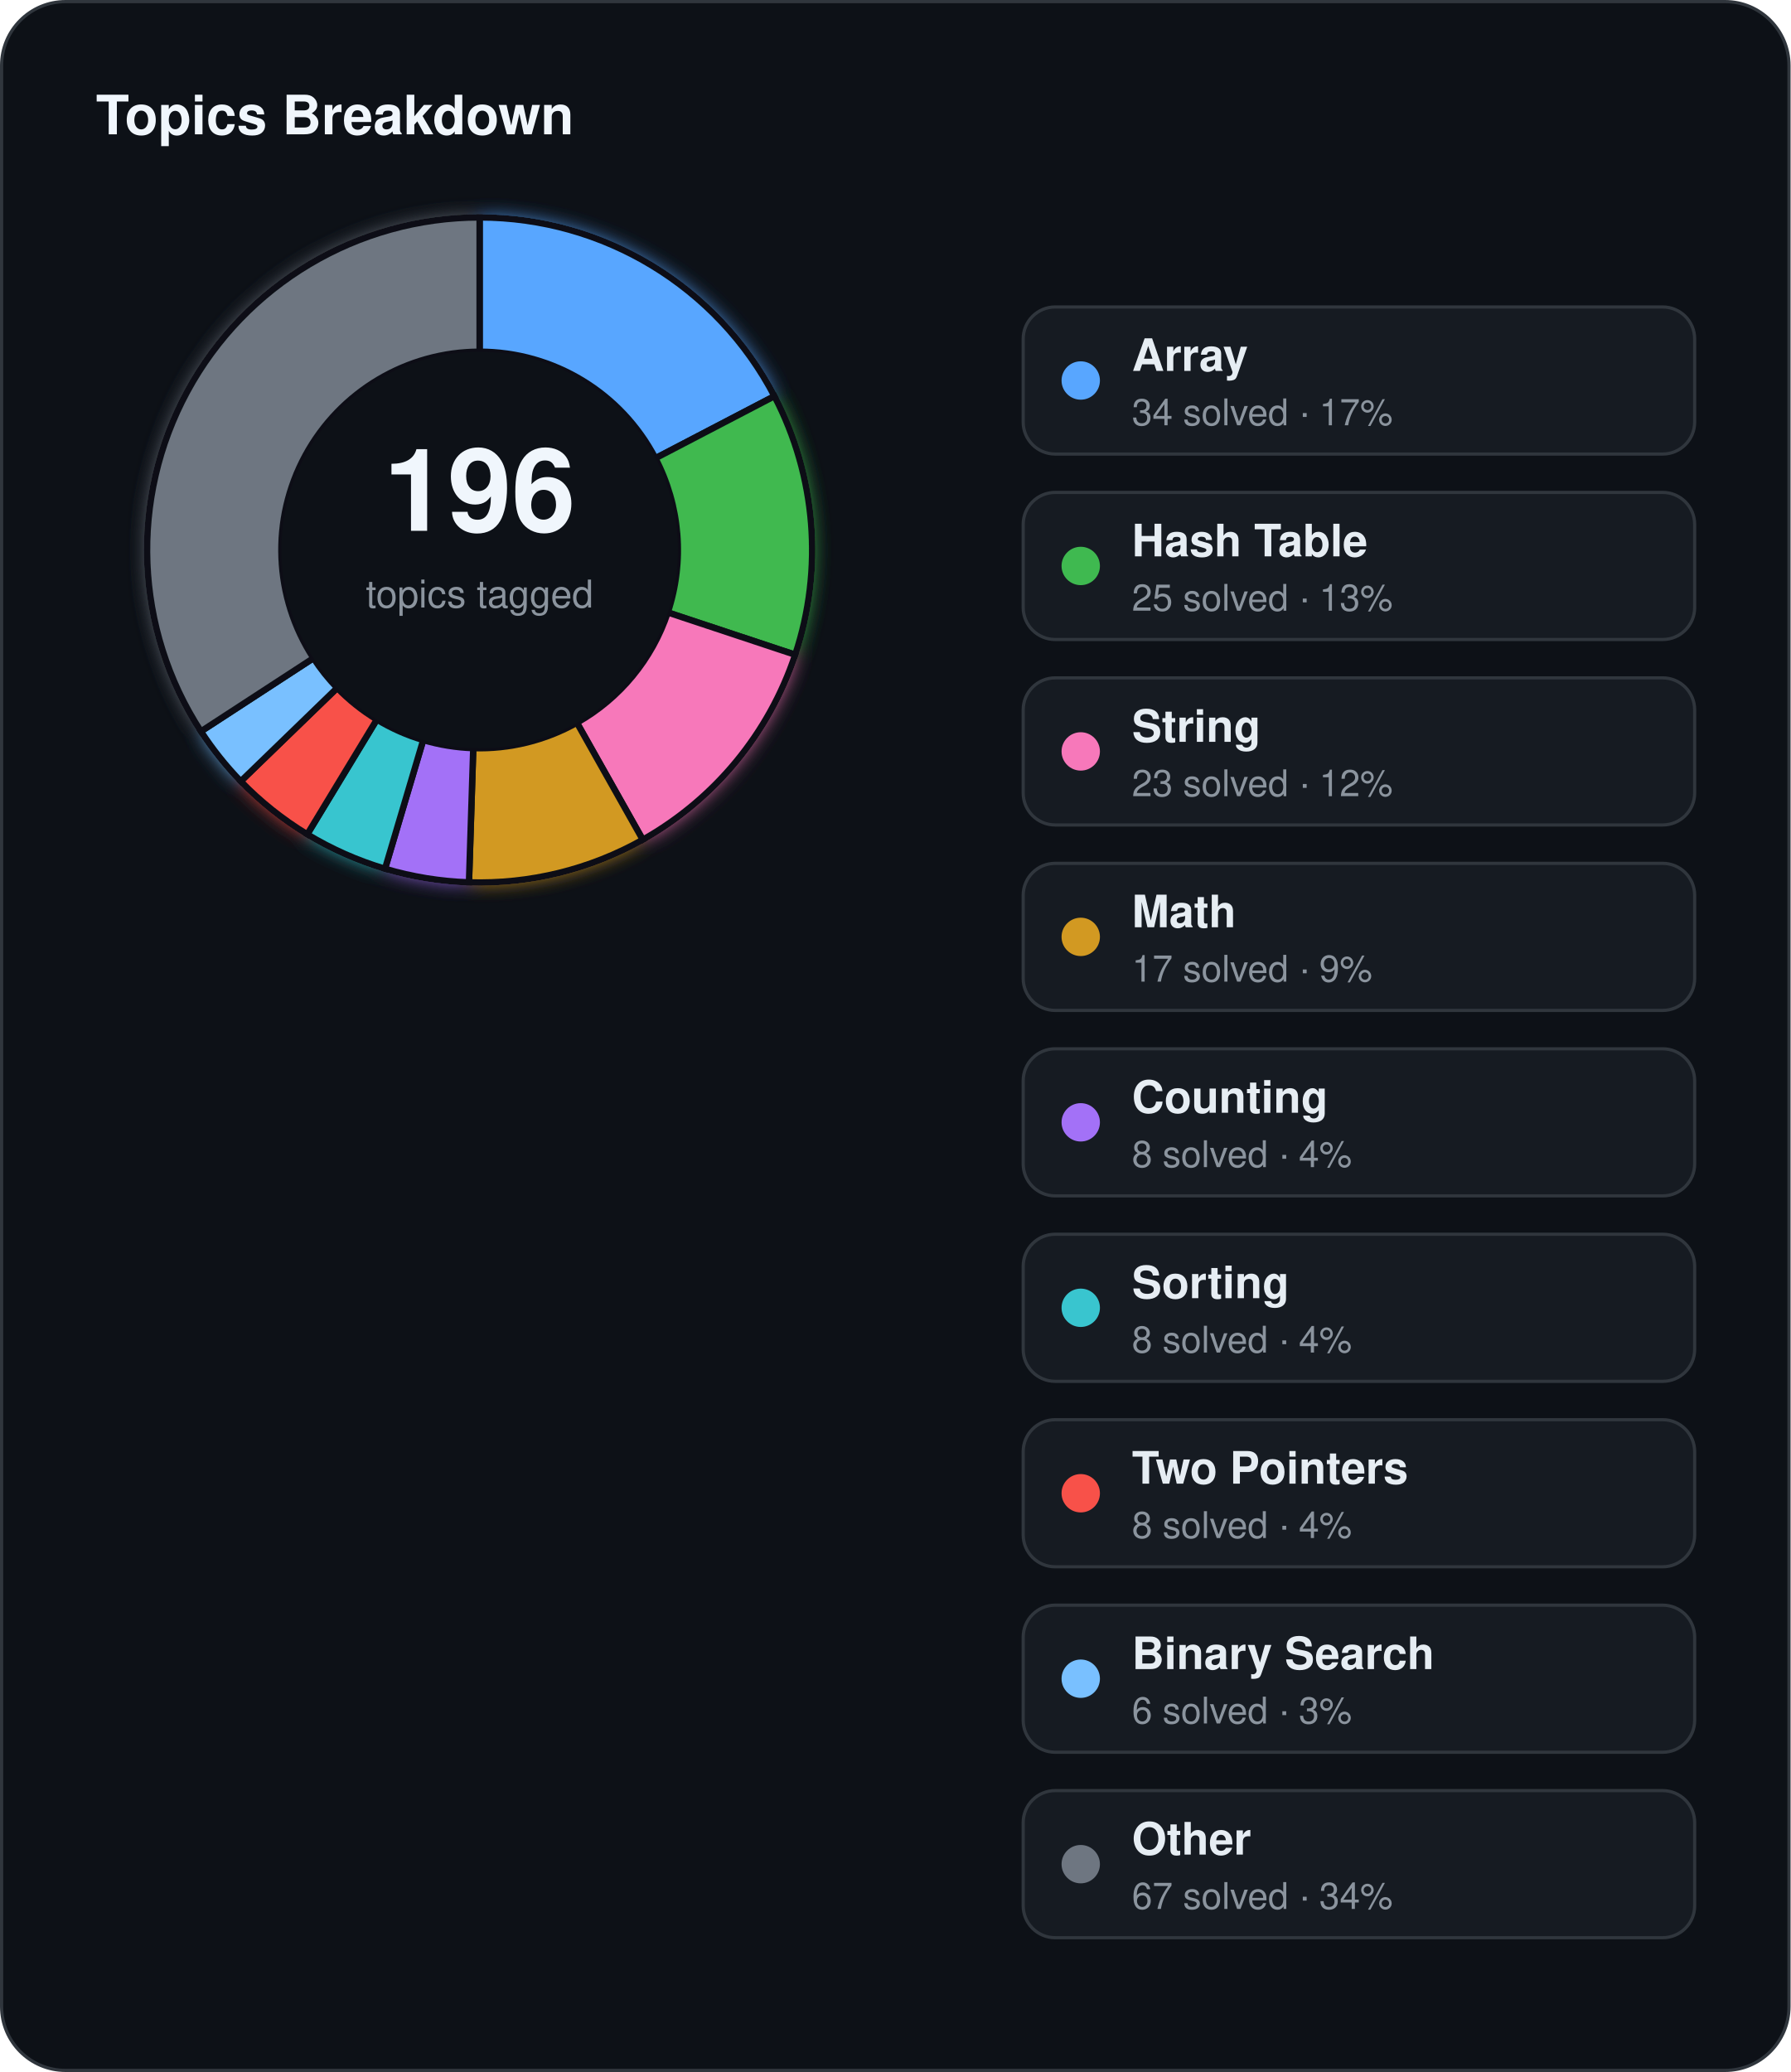
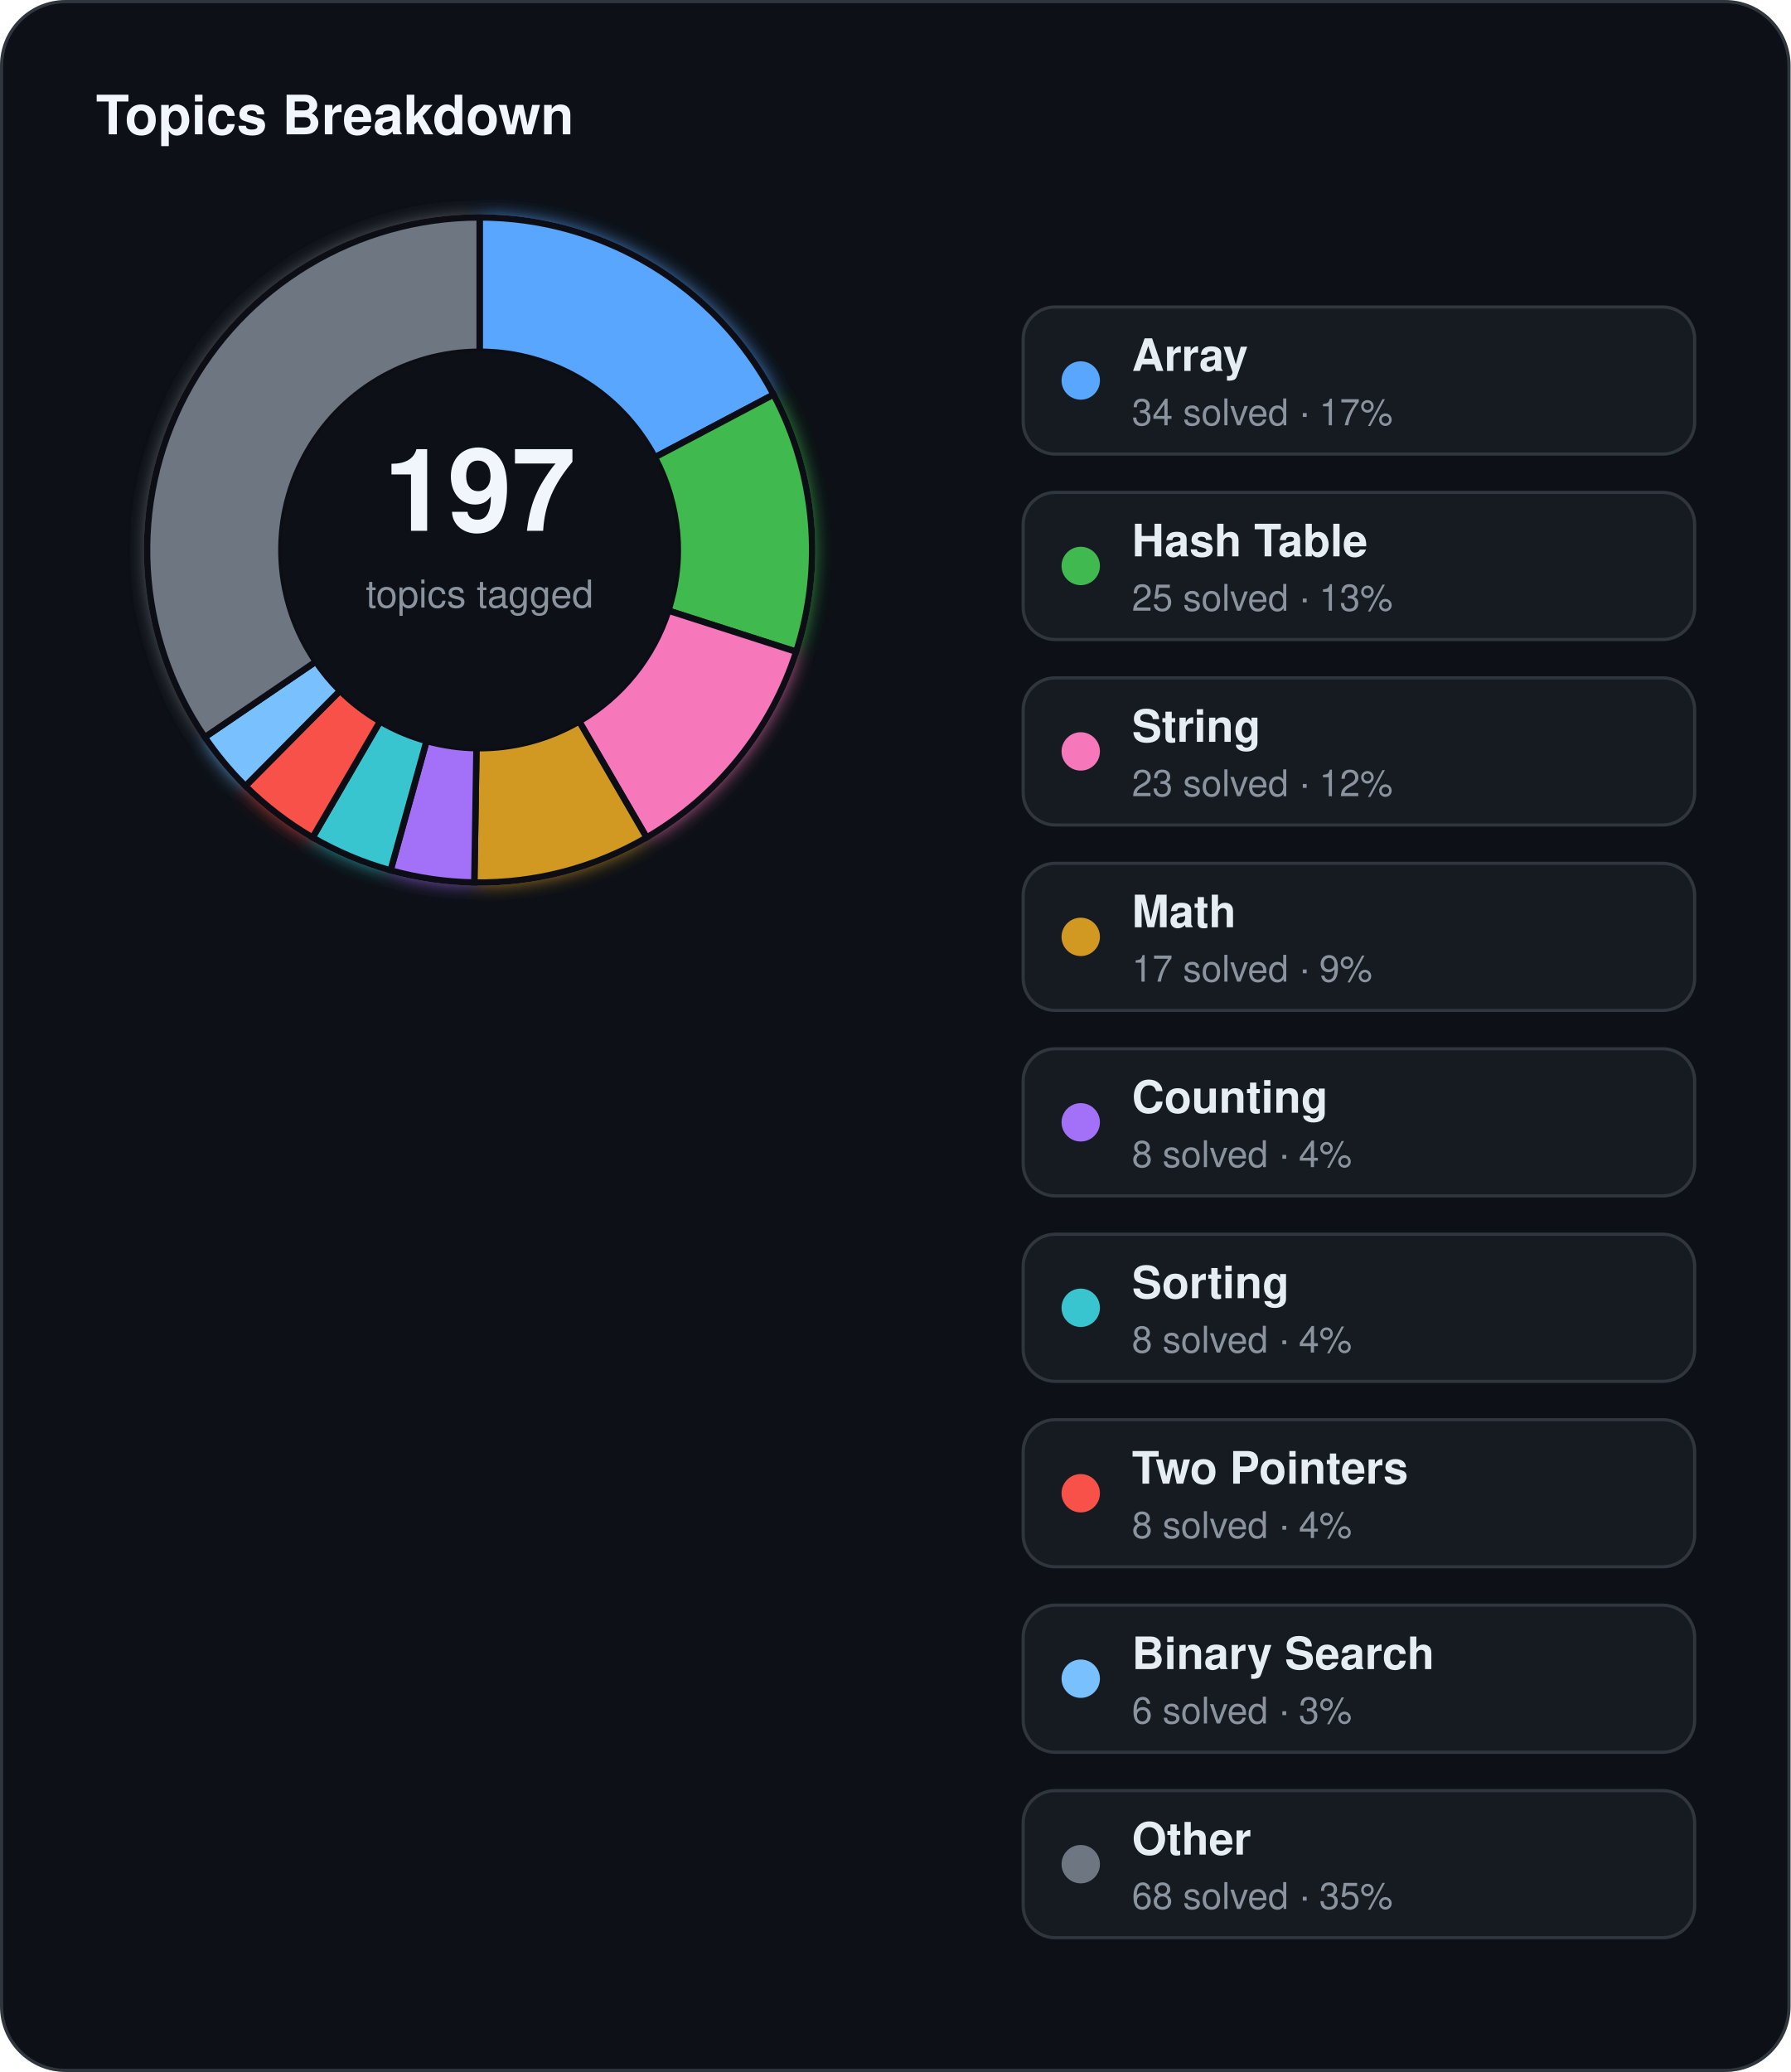
<svg xmlns="http://www.w3.org/2000/svg" width="560" height="648" viewBox="0 0 560 648">
  <defs>
    <filter id="topics-glow" x="-60%" y="-60%" width="220%" height="220%">
      <feGaussianBlur stdDeviation="3" result="blur" />
      <feMerge>
        <feMergeNode in="blur" />
        <feMergeNode in="SourceGraphic" />
      </feMerge>
    </filter>
  </defs>
  <rect x="0.5" y="0.5" width="559" height="647" rx="20" fill="#0d1117" stroke="#30363d" stroke-width="1" />
  <text x="30" y="42" fill="#f0f6fc" font-family="Segoe UI, Helvetica, Arial, sans-serif" font-size="17" font-weight="700">Topics Breakdown</text>
  <g filter="url(#topics-glow)">
-     <path d="M 150.00,68.00 A 104,104 0 0 1 242.21,123.90 L 204.97,143.32 A 62,62 0 0 0 150.00,110.00 Z" fill="#58a6ff" stroke="#0d1117" stroke-width="2" />
-     <path d="M 242.21,123.90 A 104,104 0 0 1 248.70,204.77 L 208.84,191.54 A 62,62 0 0 0 204.97,143.32 Z" fill="#3fb950" stroke="#0d1117" stroke-width="2" />
-     <path d="M 248.70,204.77 A 104,104 0 0 1 201.03,262.62 L 180.42,226.02 A 62,62 0 0 0 208.84,191.54 Z" fill="#f778ba" stroke="#0d1117" stroke-width="2" />
-     <path d="M 201.03,262.62 A 104,104 0 0 1 146.67,275.95 L 148.01,233.97 A 62,62 0 0 0 180.42,226.02 Z" fill="#d29922" stroke="#0d1117" stroke-width="2" />
-     <path d="M 146.67,275.95 A 104,104 0 0 1 120.41,271.70 L 132.36,231.44 A 62,62 0 0 0 148.01,233.97 Z" fill="#a371f7" stroke="#0d1117" stroke-width="2" />
-     <path d="M 120.41,271.70 A 104,104 0 0 1 96.09,260.93 L 117.86,225.02 A 62,62 0 0 0 132.36,231.44 Z" fill="#39c5cf" stroke="#0d1117" stroke-width="2" />
-     <path d="M 96.09,260.93 A 104,104 0 0 1 75.29,244.35 L 105.46,215.13 A 62,62 0 0 0 117.86,225.02 Z" fill="#f85149" stroke="#0d1117" stroke-width="2" />
-     <path d="M 75.29,244.35 A 104,104 0 0 1 62.84,228.74 L 98.04,205.82 A 62,62 0 0 0 105.46,215.13 Z" fill="#79c0ff" stroke="#0d1117" stroke-width="2" />
-     <path d="M 62.84,228.74 A 104,104 0 0 1 150.00,68.00 L 150.00,110.00 A 62,62 0 0 0 98.04,205.82 Z" fill="#6e7681" stroke="#0d1117" stroke-width="2" />
+     <path d="M 150.00,68.00 A 104,104 0 0 1 241.94,123.39 L 204.81,143.02 A 62,62 0 0 0 150.00,110.00 Z" fill="#58a6ff" stroke="#0d1117" stroke-width="2" />
+     <path d="M 241.94,123.39 A 104,104 0 0 1 249.01,203.82 L 209.03,190.97 A 62,62 0 0 0 204.81,143.02 Z" fill="#3fb950" stroke="#0d1117" stroke-width="2" />
+     <path d="M 249.01,203.82 A 104,104 0 0 1 202.24,261.93 L 181.14,225.61 A 62,62 0 0 0 209.03,190.97 Z" fill="#f778ba" stroke="#0d1117" stroke-width="2" />
+     <path d="M 202.24,261.93 A 104,104 0 0 1 148.34,275.99 L 149.01,233.99 A 62,62 0 0 0 181.14,225.61 Z" fill="#d29922" stroke="#0d1117" stroke-width="2" />
+     <path d="M 148.34,275.99 A 104,104 0 0 1 122.15,272.20 L 133.40,231.74 A 62,62 0 0 0 149.01,233.99 Z" fill="#a371f7" stroke="#0d1117" stroke-width="2" />
+     <path d="M 122.15,272.20 A 104,104 0 0 1 97.76,261.93 L 118.86,225.61 A 62,62 0 0 0 133.40,231.74 Z" fill="#39c5cf" stroke="#0d1117" stroke-width="2" />
+     <path d="M 97.76,261.93 A 104,104 0 0 1 76.75,245.83 L 106.33,216.02 A 62,62 0 0 0 118.86,225.61 Z" fill="#f85149" stroke="#0d1117" stroke-width="2" />
+     <path d="M 76.75,245.83 A 104,104 0 0 1 64.05,230.55 L 98.76,206.91 A 62,62 0 0 0 106.33,216.02 Z" fill="#79c0ff" stroke="#0d1117" stroke-width="2" />
+     <path d="M 64.05,230.55 A 104,104 0 0 1 150.00,68.00 L 150.00,110.00 A 62,62 0 0 0 98.76,206.91 Z" fill="#6e7681" stroke="#0d1117" stroke-width="2" />
  </g>
  <circle cx="150" cy="172" r="62" fill="#0d1117" />
-   <text x="150" y="166" text-anchor="middle" fill="#f0f6fc" font-family="Segoe UI, Helvetica, Arial, sans-serif" font-size="36" font-weight="700">196</text>
+   <text x="150" y="166" text-anchor="middle" fill="#f0f6fc" font-family="Segoe UI, Helvetica, Arial, sans-serif" font-size="36" font-weight="700">197</text>
  <text x="150" y="190" text-anchor="middle" fill="#8b949e" font-family="Segoe UI, Helvetica, Arial, sans-serif" font-size="12">topics tagged</text>
  <rect x="320" y="96" width="210" height="46" rx="10" fill="#161b22" stroke="#30363d" stroke-width="1" />
  <circle cx="338" cy="119" r="6" fill="#58a6ff" />
  <text x="354" y="116" fill="#e6edf3" font-family="Segoe UI, Helvetica, Arial, sans-serif" font-size="14" font-weight="600">Array</text>
  <text x="354" y="133" fill="#8b949e" font-family="Segoe UI, Helvetica, Arial, sans-serif" font-size="11.5">34 solved · 17%</text>
  <rect x="320" y="154" width="210" height="46" rx="10" fill="#161b22" stroke="#30363d" stroke-width="1" />
  <circle cx="338" cy="177" r="6" fill="#3fb950" />
  <text x="354" y="174" fill="#e6edf3" font-family="Segoe UI, Helvetica, Arial, sans-serif" font-size="14" font-weight="600">Hash Table</text>
  <text x="354" y="191" fill="#8b949e" font-family="Segoe UI, Helvetica, Arial, sans-serif" font-size="11.5">25 solved · 13%</text>
  <rect x="320" y="212" width="210" height="46" rx="10" fill="#161b22" stroke="#30363d" stroke-width="1" />
  <circle cx="338" cy="235" r="6" fill="#f778ba" />
  <text x="354" y="232" fill="#e6edf3" font-family="Segoe UI, Helvetica, Arial, sans-serif" font-size="14" font-weight="600">String</text>
  <text x="354" y="249" fill="#8b949e" font-family="Segoe UI, Helvetica, Arial, sans-serif" font-size="11.5">23 solved · 12%</text>
  <rect x="320" y="270" width="210" height="46" rx="10" fill="#161b22" stroke="#30363d" stroke-width="1" />
  <circle cx="338" cy="293" r="6" fill="#d29922" />
  <text x="354" y="290" fill="#e6edf3" font-family="Segoe UI, Helvetica, Arial, sans-serif" font-size="14" font-weight="600">Math</text>
  <text x="354" y="307" fill="#8b949e" font-family="Segoe UI, Helvetica, Arial, sans-serif" font-size="11.5">17 solved · 9%</text>
  <rect x="320" y="328" width="210" height="46" rx="10" fill="#161b22" stroke="#30363d" stroke-width="1" />
  <circle cx="338" cy="351" r="6" fill="#a371f7" />
  <text x="354" y="348" fill="#e6edf3" font-family="Segoe UI, Helvetica, Arial, sans-serif" font-size="14" font-weight="600">Counting</text>
  <text x="354" y="365" fill="#8b949e" font-family="Segoe UI, Helvetica, Arial, sans-serif" font-size="11.5">8 solved · 4%</text>
  <rect x="320" y="386" width="210" height="46" rx="10" fill="#161b22" stroke="#30363d" stroke-width="1" />
  <circle cx="338" cy="409" r="6" fill="#39c5cf" />
  <text x="354" y="406" fill="#e6edf3" font-family="Segoe UI, Helvetica, Arial, sans-serif" font-size="14" font-weight="600">Sorting</text>
  <text x="354" y="423" fill="#8b949e" font-family="Segoe UI, Helvetica, Arial, sans-serif" font-size="11.5">8 solved · 4%</text>
  <rect x="320" y="444" width="210" height="46" rx="10" fill="#161b22" stroke="#30363d" stroke-width="1" />
  <circle cx="338" cy="467" r="6" fill="#f85149" />
  <text x="354" y="464" fill="#e6edf3" font-family="Segoe UI, Helvetica, Arial, sans-serif" font-size="14" font-weight="600">Two Pointers</text>
  <text x="354" y="481" fill="#8b949e" font-family="Segoe UI, Helvetica, Arial, sans-serif" font-size="11.5">8 solved · 4%</text>
  <rect x="320" y="502" width="210" height="46" rx="10" fill="#161b22" stroke="#30363d" stroke-width="1" />
  <circle cx="338" cy="525" r="6" fill="#79c0ff" />
  <text x="354" y="522" fill="#e6edf3" font-family="Segoe UI, Helvetica, Arial, sans-serif" font-size="14" font-weight="600">Binary Search</text>
  <text x="354" y="539" fill="#8b949e" font-family="Segoe UI, Helvetica, Arial, sans-serif" font-size="11.5">6 solved · 3%</text>
  <rect x="320" y="560" width="210" height="46" rx="10" fill="#161b22" stroke="#30363d" stroke-width="1" />
  <circle cx="338" cy="583" r="6" fill="#6e7681" />
  <text x="354" y="580" fill="#e6edf3" font-family="Segoe UI, Helvetica, Arial, sans-serif" font-size="14" font-weight="600">Other</text>
-   <text x="354" y="597" fill="#8b949e" font-family="Segoe UI, Helvetica, Arial, sans-serif" font-size="11.5">67 solved · 34%</text>
+   <text x="354" y="597" fill="#8b949e" font-family="Segoe UI, Helvetica, Arial, sans-serif" font-size="11.5">68 solved · 35%</text>
</svg>
